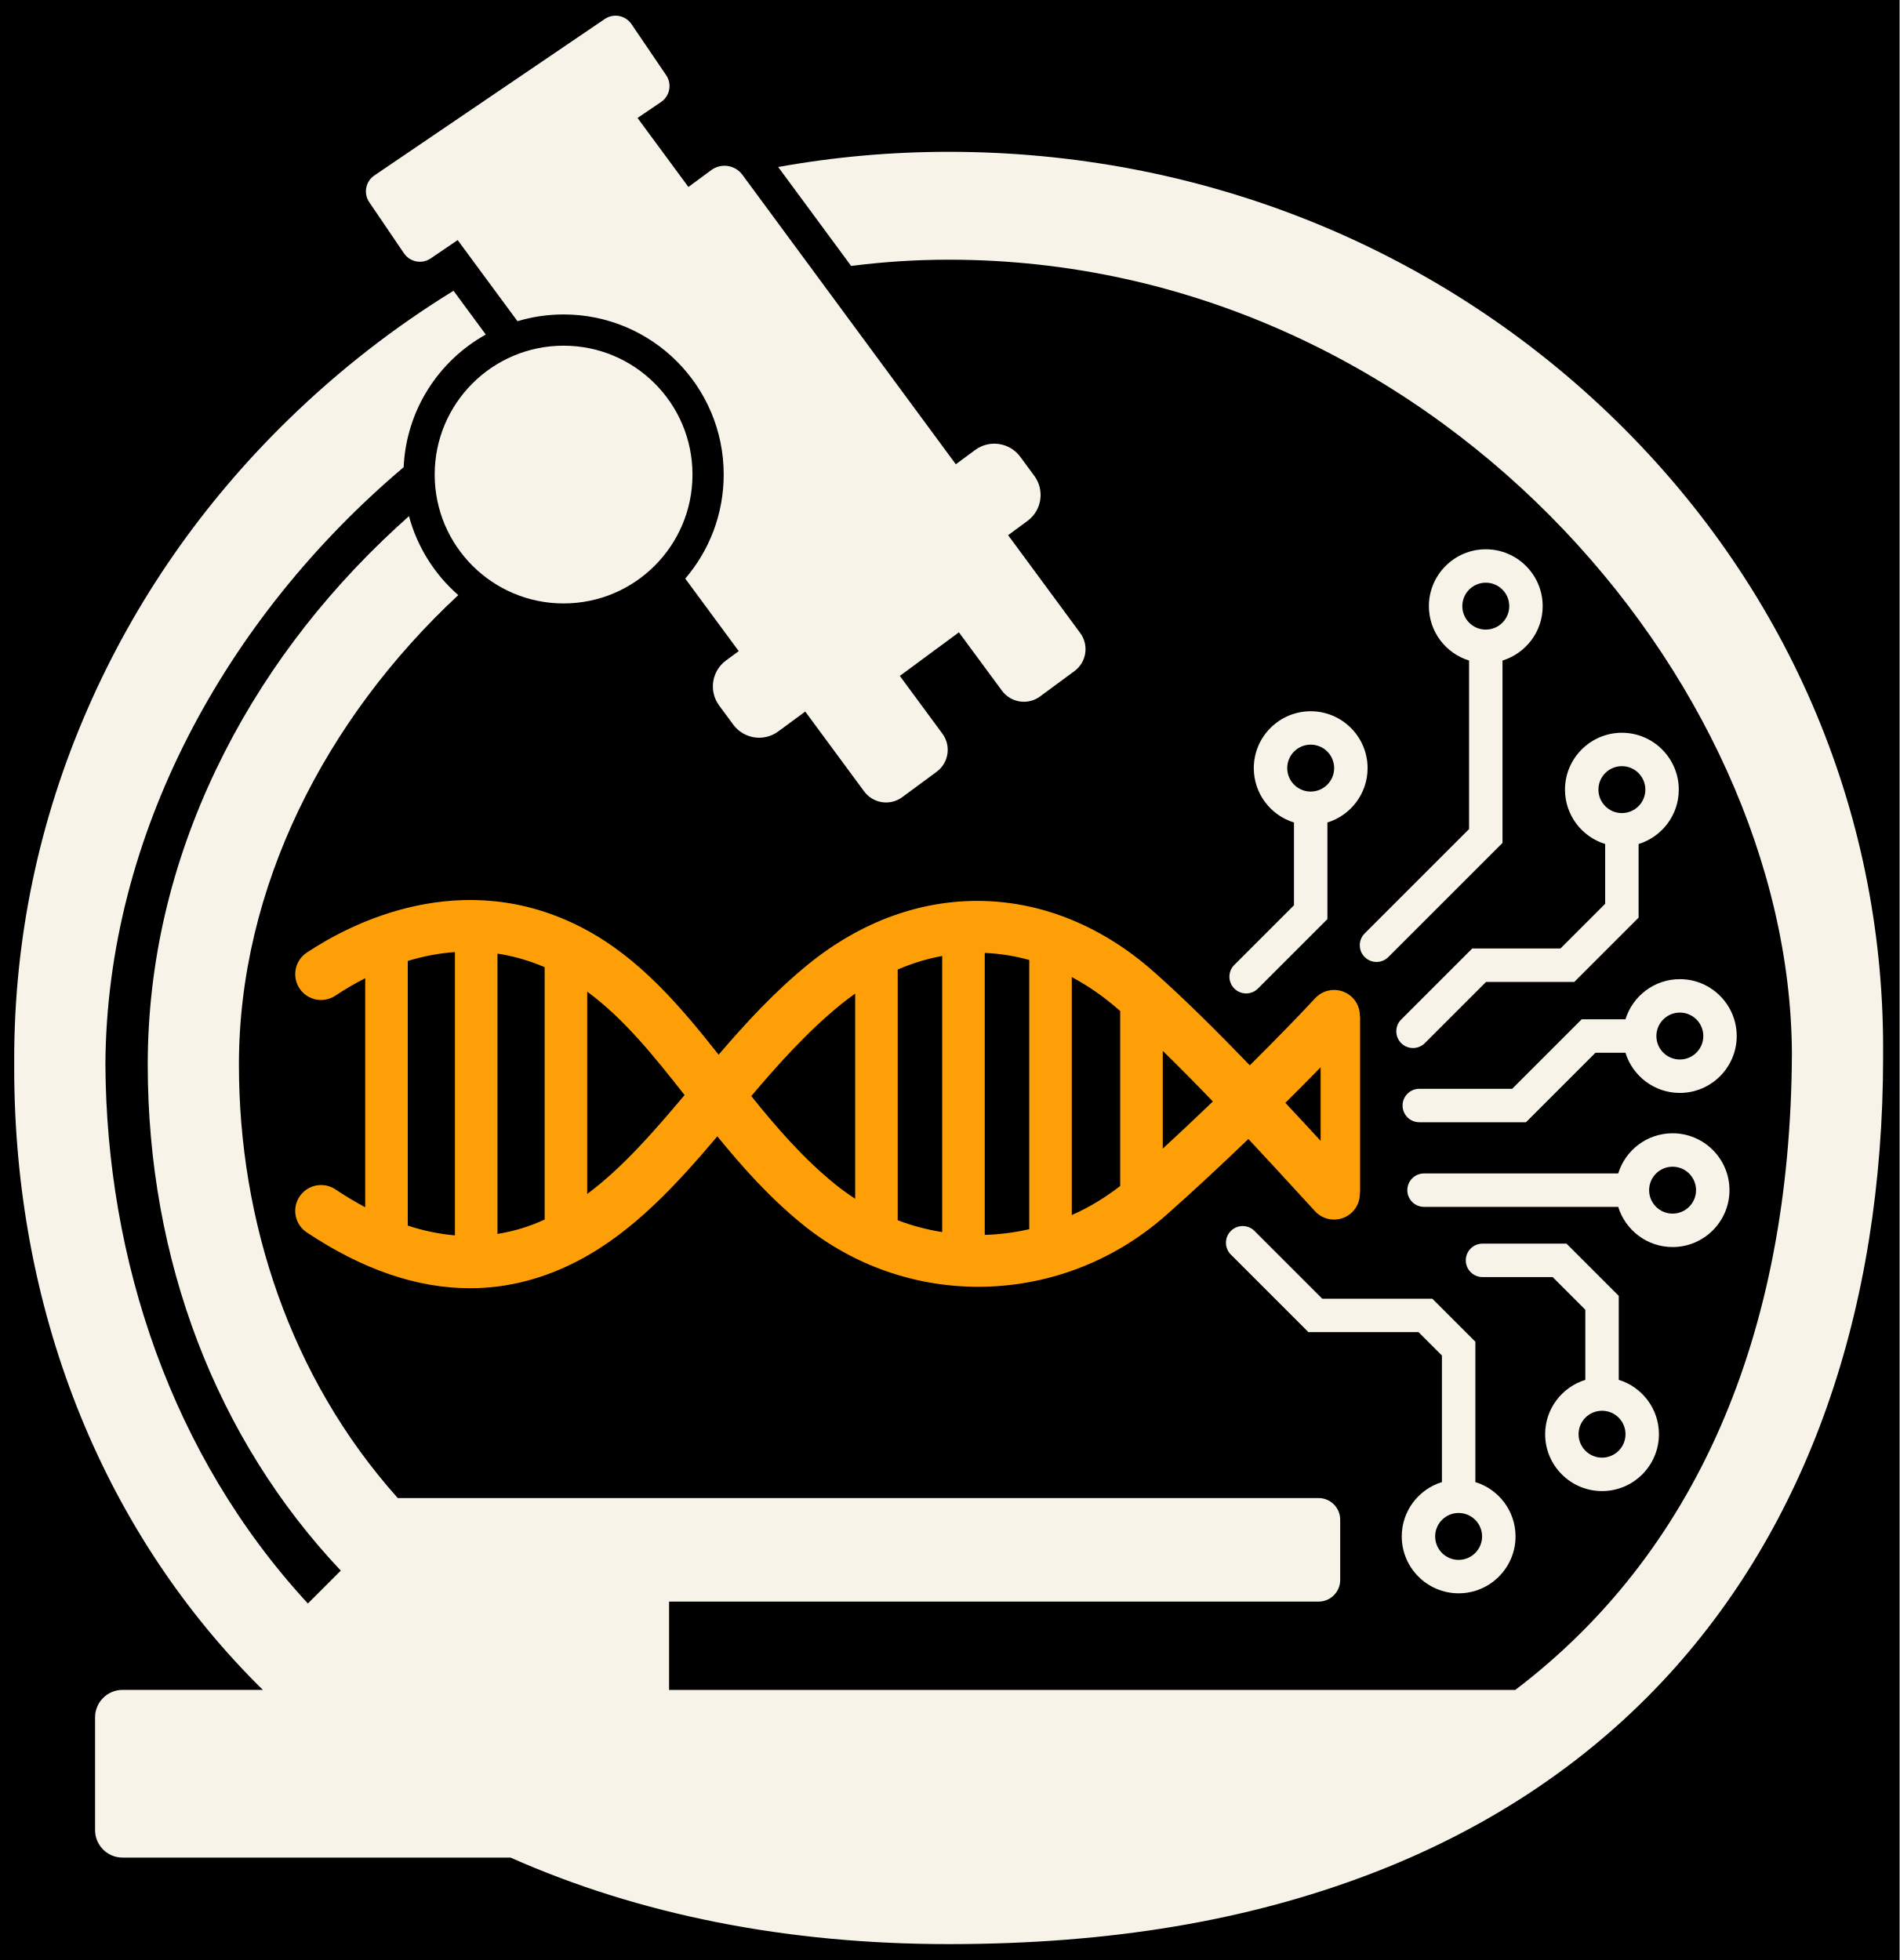
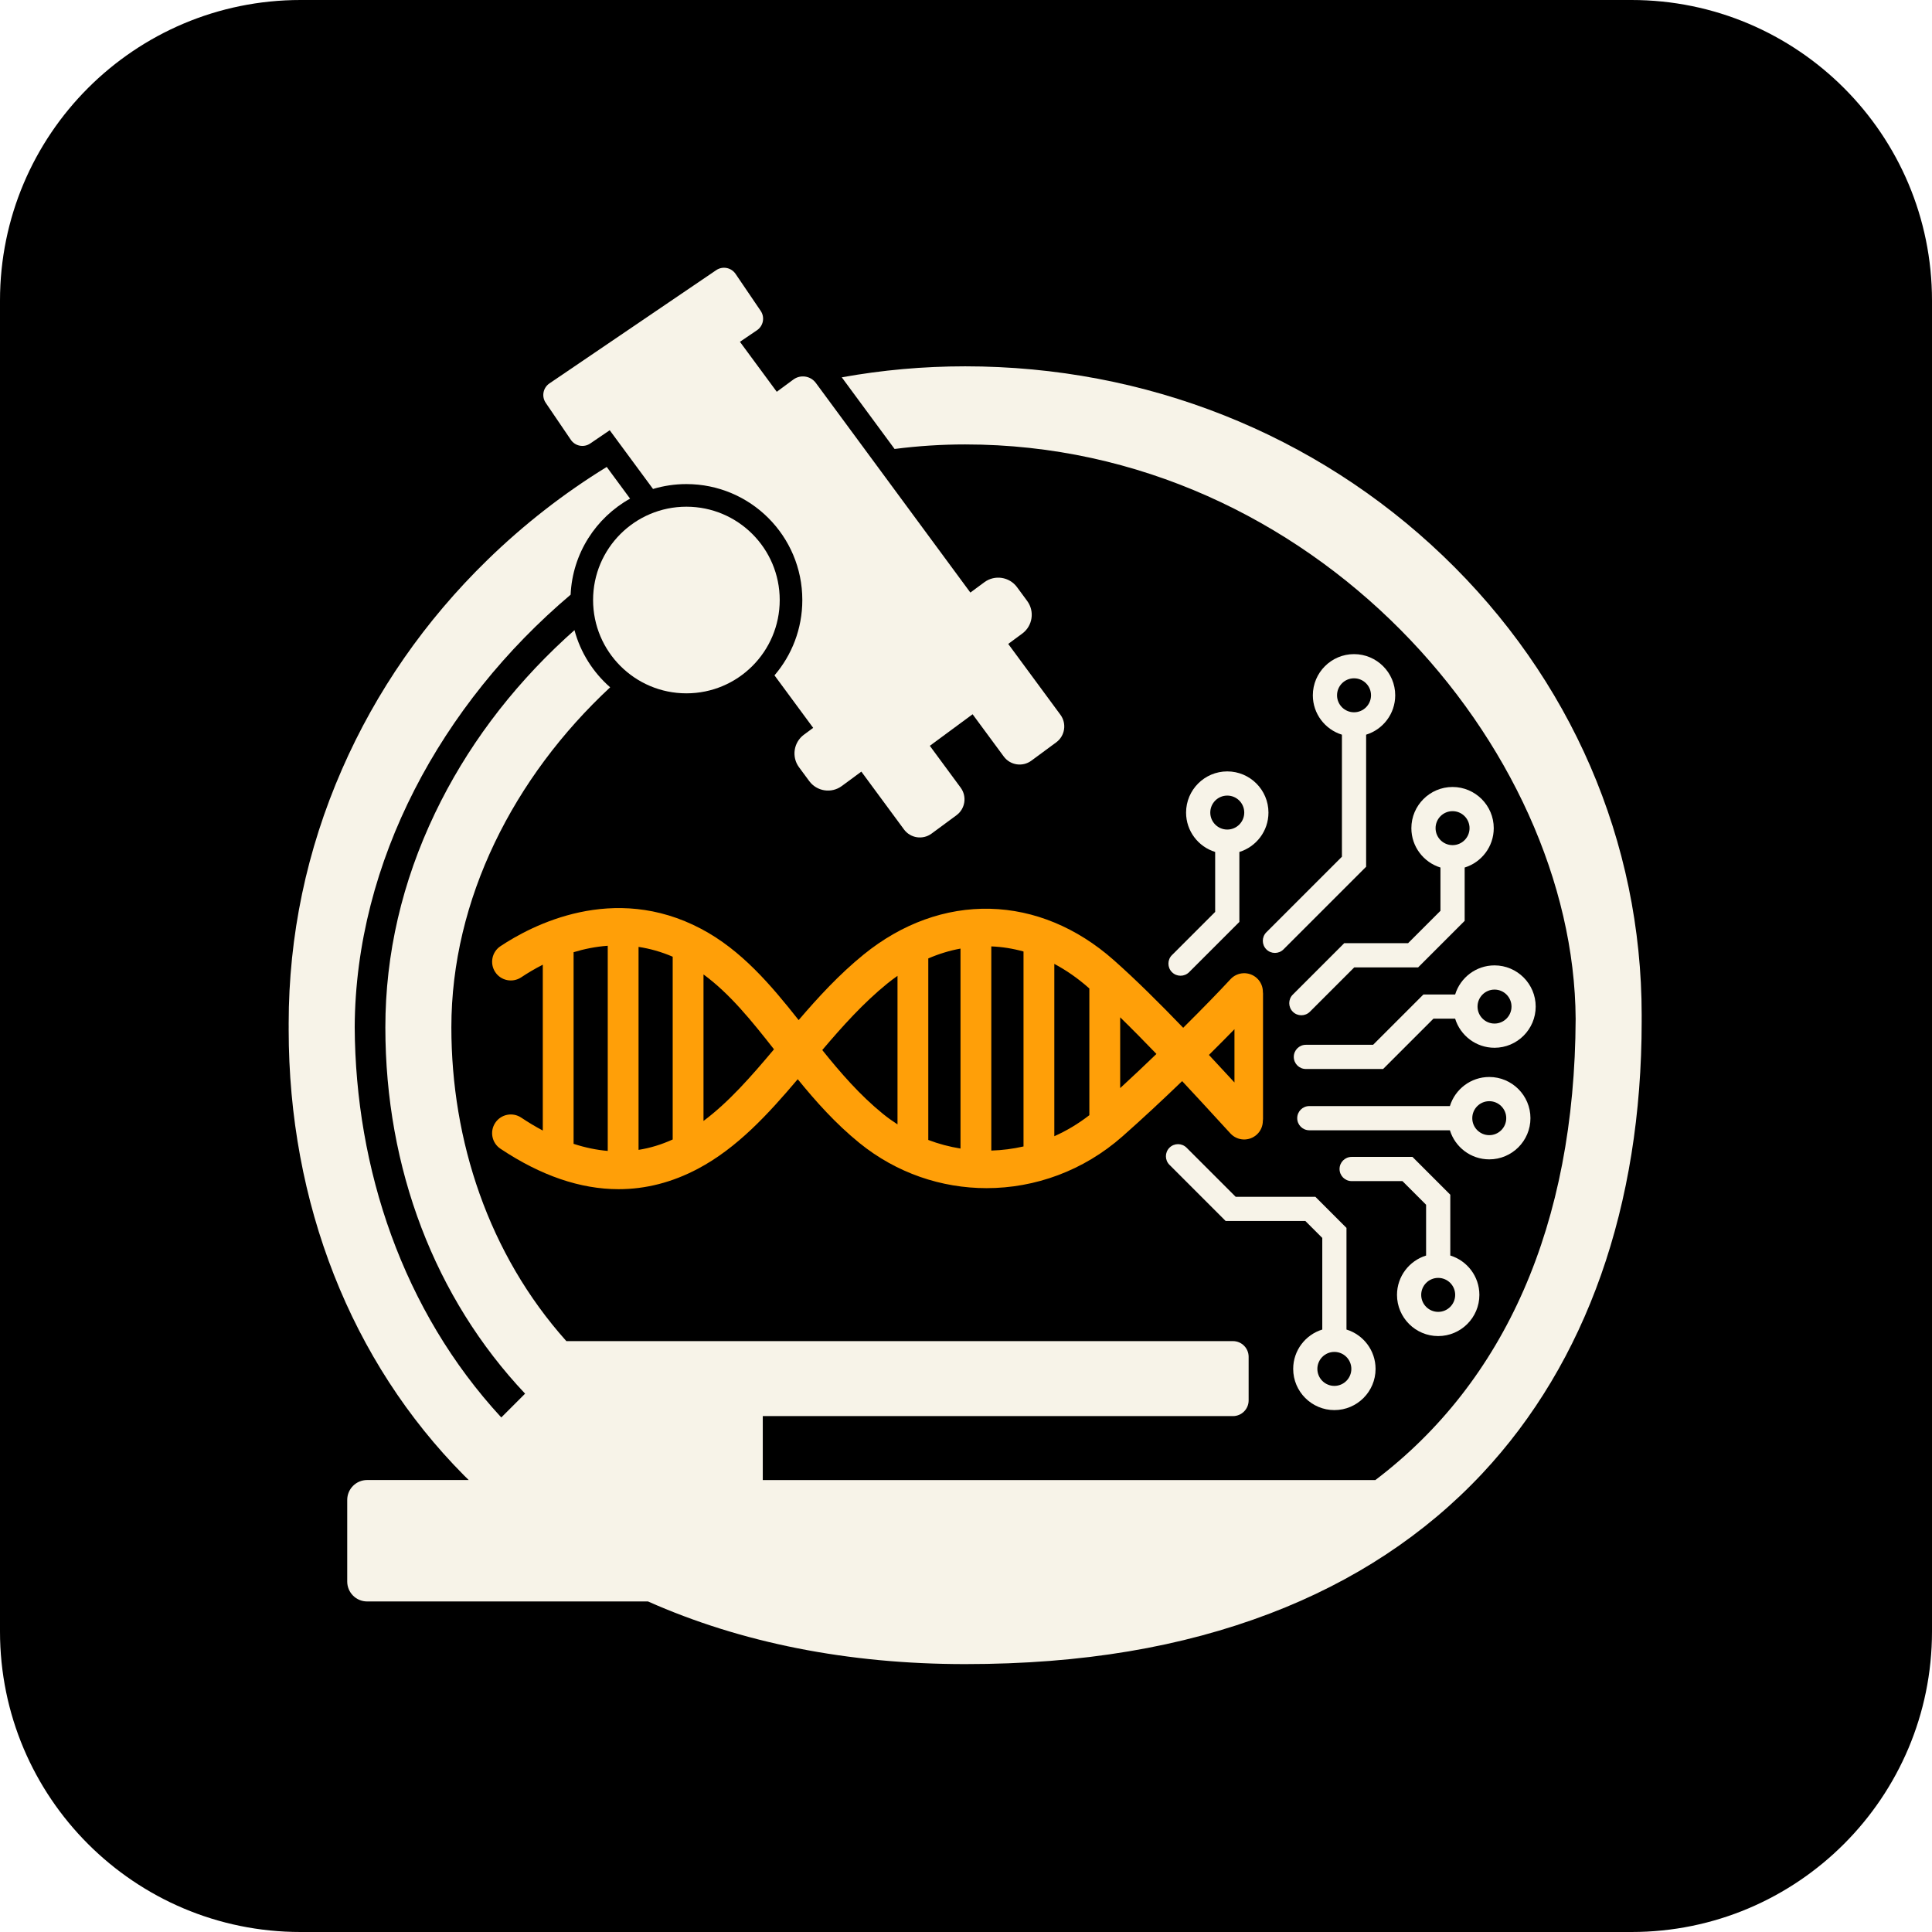
- <svg xmlns="http://www.w3.org/2000/svg" id="Layer_1" data-name="Layer 1" width="625" height="645" viewBox="290 164 625 645">
-   <rect x="290" y="164" width="625" height="645" fill="#000000" />
-   <path d="m737.51,499.24c0-.33-.03-.65-.08-.96,0-2.29-.91-4.58-2.72-6.25-3.45-3.18-8.83-2.97-12.01.48-4.86,5.26-12.52,13.16-21.49,22.07-10.52-10.93-21.74-22.1-31.68-30.87-16.64-14.69-36.04-22.73-56.08-23.22-20.19-.49-40.09,6.69-57.48,20.81-11.08,9-20.58,19.33-29.53,29.78-12.61-15.95-26-31.78-44.25-41.44-39.98-21.17-77.14-1.55-91.27,7.86-3.91,2.6-4.96,7.88-2.36,11.79s7.88,4.96,11.79,2.36c2.77-1.85,6.07-3.84,9.81-5.74v75.37c-3.25-1.73-6.52-3.68-9.81-5.88-3.91-2.6-9.18-1.55-11.79,2.36s-1.55,9.18,2.36,11.79c18.37,12.25,36.32,18.38,53.69,18.38,12.33,0,24.36-3.09,36.04-9.27,17.89-9.47,32.03-24.95,45.37-40.71,8.28,10.17,17.21,20.18,28.03,28.97,16.9,13.72,37.33,20.54,57.8,20.54,22.01,0,44.05-7.88,61.78-23.54,8.9-7.85,18.27-16.6,27.1-25.1,6.49,6.94,12.34,13.31,16.88,18.27,1.95,2.13,3.66,3.99,5.07,5.52,3.19,3.45,8.56,3.66,12.01.48,1.79-1.65,2.7-3.89,2.72-6.14.05-.31.08-.63.08-.95v-56.72Zm-78.95-2.53v57.59c-5,3.88-10.34,7.08-15.92,9.56v-78.32c5.39,2.87,10.63,6.5,15.62,10.91.1.09.2.18.29.26Zm-58.56,72.75c-4.97-.8-9.88-2.09-14.64-3.9v-82.5c4.81-2.08,9.71-3.57,14.64-4.47v90.88Zm14-91.87c4.91.2,9.81.97,14.64,2.32v88.6c-4.83,1.1-9.73,1.73-14.64,1.87v-92.8Zm-160.32.23c5.05.76,10.24,2.19,15.52,4.46v83.06c-5.07,2.31-10.24,3.89-15.52,4.72v-92.24Zm-29.52,2.41c4.83-1.47,10.04-2.53,15.52-2.93v93.24c-5.09-.43-10.27-1.5-15.52-3.22v-87.09Zm59.04,76.69v-66.59c11.95,8.76,21.84,21.04,32.04,34.03-10.39,12.36-20.53,23.97-32.04,32.56Zm53.98-32.23c9.1-10.72,18.64-21.36,29.51-30.18,1.54-1.25,3.1-2.42,4.68-3.53v67.5c-2.25-1.46-4.46-3.04-6.59-4.76-10.47-8.5-19.3-18.68-27.6-29.02Zm135.39,17.3v-32.17c5.48,5.35,11.07,11.03,16.48,16.65-5.37,5.17-10.94,10.43-16.48,15.52Zm40.34-15.07c4.19-4.16,8.1-8.1,11.6-11.69v24.2c-3.49-3.79-7.41-8.03-11.6-12.51Z" fill="#ff9f08" />
-   <g>
-     <path d="m696.11,481.53c-2.15,2.15-2.15,5.63,0,7.78,1.07,1.07,2.48,1.61,3.89,1.61s2.82-.54,3.89-1.61l22.85-22.85v-31.79c7.65-2.36,13.22-9.48,13.22-17.89,0-10.32-8.4-18.72-18.72-18.72s-18.72,8.4-18.72,18.72c0,8.41,5.57,15.54,13.22,17.89v27.24l-19.63,19.63Zm17.41-64.76c0-4.26,3.46-7.72,7.72-7.72s7.72,3.46,7.72,7.72-3.46,7.72-7.72,7.72-7.72-3.46-7.72-7.72Z" fill="#f7f3e8" />
-     <path d="m842.7,486.22c-8.41,0-15.54,5.57-17.89,13.22h-14.42l-22.87,22.87h-30.55c-3.04,0-5.5,2.46-5.5,5.5s2.46,5.5,5.5,5.5h35.1l22.87-22.87h9.86c2.36,7.65,9.48,13.22,17.89,13.22,10.32,0,18.72-8.4,18.72-18.72s-8.4-18.72-18.72-18.72Zm0,26.44c-4.26,0-7.72-3.46-7.72-7.72s3.46-7.72,7.72-7.72,7.72,3.46,7.72,7.72-3.46,7.72-7.72,7.72Z" fill="#f7f3e8" />
-     <path d="m859.03,555.66c0-10.32-8.4-18.72-18.72-18.72-8.41,0-15.54,5.57-17.89,13.22h-63.89c-3.04,0-5.5,2.46-5.5,5.5s2.46,5.5,5.5,5.5h63.89c2.36,7.65,9.48,13.22,17.89,13.22,10.32,0,18.72-8.4,18.72-18.72Zm-26.44,0c0-4.26,3.46-7.72,7.72-7.72s7.72,3.46,7.72,7.72-3.46,7.72-7.72,7.72-7.72-3.46-7.72-7.72Z" fill="#f7f3e8" />
-     <path d="m798.38,635.97c0,10.32,8.4,18.72,18.72,18.72s18.72-8.4,18.72-18.72c0-8.41-5.57-15.54-13.22-17.89v-27.63l-17.19-17.19h-27.64c-3.04,0-5.5,2.46-5.5,5.5s2.46,5.5,5.5,5.5h23.08l10.75,10.75v23.08c-7.65,2.36-13.22,9.48-13.22,17.89Zm18.72-7.72c4.26,0,7.72,3.46,7.72,7.72s-3.46,7.72-7.72,7.72-7.72-3.46-7.72-7.72,3.46-7.72,7.72-7.72Z" fill="#f7f3e8" />
-     <path d="m694.97,576.85l25.53,25.53h36.22l7.7,7.7v41.64c-7.65,2.36-13.22,9.48-13.22,17.89,0,10.32,8.4,18.72,18.72,18.72s18.72-8.4,18.72-18.72c0-8.41-5.57-15.54-13.22-17.89v-46.19l-14.14-14.14h-36.22l-22.31-22.31c-2.15-2.15-5.63-2.15-7.78,0-2.15,2.15-2.15,5.63,0,7.78Zm74.94,85.04c4.26,0,7.72,3.46,7.72,7.72s-3.46,7.72-7.72,7.72-7.72-3.46-7.72-7.72,3.46-7.72,7.72-7.72Z" fill="#f7f3e8" />
-     <path d="m739.01,471.17c-2.15,2.15-2.15,5.63,0,7.78,1.07,1.07,2.48,1.61,3.89,1.61s2.82-.54,3.89-1.61l37.56-37.56v-60.02c7.65-2.36,13.22-9.48,13.22-17.89,0-10.32-8.4-18.72-18.72-18.72s-18.72,8.4-18.72,18.72c0,8.41,5.57,15.54,13.22,17.89v55.46l-34.34,34.34Zm32.12-107.7c0-4.26,3.46-7.72,7.72-7.72s7.72,3.46,7.72,7.72-3.46,7.72-7.72,7.72-7.72-3.46-7.72-7.72Z" fill="#f7f3e8" />
-     <path d="m803.42,476.13h-29.03l-23.37,23.37c-2.15,2.15-2.15,5.63,0,7.78,1.07,1.07,2.48,1.61,3.89,1.61s2.82-.54,3.89-1.61l20.15-20.15h29.03l21.15-21.15v-24.23c7.65-2.36,13.22-9.48,13.22-17.89,0-10.32-8.4-18.72-18.72-18.72s-18.72,8.4-18.72,18.72c0,8.41,5.57,15.54,13.22,17.89v19.67l-14.71,14.71Zm12.49-52.28c0-4.26,3.46-7.72,7.72-7.72s7.72,3.46,7.72,7.72-3.44,7.7-7.68,7.72c-.01,0-.02,0-.04,0-.01,0-.03,0-.04,0-4.24-.02-7.68-3.47-7.68-7.72Z" fill="#f7f3e8" />
-     <path d="m909.58,508.87c0-78.9-32.06-153.04-90.28-208.77-58.05-55.55-135.17-86.14-217.17-86.14-19.01,0-37.76,1.69-56.09,5l24,32.56c10.59-1.36,21.31-2.06,32.09-2.06,158.34,0,276.76,137.61,277.44,261.09-.38,93.67-32.23,164.96-91.02,209.57h-278.41v-29.06h213.68c3.94,0,7.13-3.19,7.13-7.13v-19.82c0-3.94-3.19-7.13-7.13-7.13h-302.95c-35.46-39.66-52.26-91.23-52.26-142.59,0-58.2,28.36-113.78,72.17-154.55-7.74-6.77-13.48-15.76-16.22-25.98-1.4,1.24-2.79,2.5-4.17,3.77-25.19,23.26-45.12,49.98-59.22,79.42-14.97,31.26-22.56,64.01-22.56,97.34,0,64.22,22.51,123.03,63.51,166.47l-10.82,10.82c-44.87-48.6-66.27-113.09-66.62-177.43.39-75.27,39.39-146.81,98.13-196.5.84-18.79,11.52-35.02,27.02-43.66l-10.61-14.4c-19.44,11.95-37.68,26.13-54.36,42.4-28.23,27.52-50.42,59.48-65.95,95-16.09,36.78-24.24,75.66-24.24,115.56,0,.5.01,1.01.01,1.51,0,.4-.01.8-.01,1.2,0,78.89,28.31,150.87,79.72,202.68.69.7,1.41,1.38,2.11,2.07h-46.17c-5,0-9.05,4.05-9.05,9.05v37.09c0,5,4.05,9.05,9.05,9.05h127.65c42.23,18.77,90.8,28.47,144.15,28.47s98.44-7.74,138.47-22.99c38.05-14.49,70.49-35.86,96.42-63.51,47.47-50.64,72.56-121.75,72.56-205.66,0-.36-.01-.72-.01-1.08,0-.56.01-1.11.01-1.67Z" fill="#f7f3e8" />
-     <path d="m422.91,247.36c1.97,2.89,5.91,3.65,8.8,1.68l8.87-6.03,19.68,26.69c4.8-1.44,9.89-2.22,15.17-2.22,29.1,0,52.68,23.59,52.68,52.68,0,13.08-4.76,25.04-12.65,34.25l17.59,23.86-4.19,3.09c-4.71,3.47-5.72,10.1-2.25,14.81l4.64,6.29c3.47,4.71,10.1,5.72,14.81,2.24l8.88-6.54,19.37,26.27c2.94,3.99,8.55,4.84,12.54,1.9l11.32-8.35c3.99-2.94,4.84-8.55,1.9-12.54l-14.01-19.01,19.44-14.34,14.16,19.2c2.94,3.99,8.55,4.84,12.54,1.9l11.31-8.34c3.99-2.94,4.84-8.55,1.9-12.54l-23.72-32.19,6.38-4.7c4.71-3.48,5.71-10.11,2.24-14.82l-4.63-6.29c-3.48-4.7-10.11-5.71-14.82-2.24l-6.38,4.71-70.21-95.25c-2.4-3.26-6.99-3.95-10.25-1.55l-7.52,5.55-16.74-22.71,7.75-5.26c2.89-1.97,3.65-5.91,1.68-8.8l-11.42-16.82c-1.97-2.89-5.91-3.65-8.8-1.68l-75.8,51.48c-2.89,1.97-3.65,5.91-1.68,8.8l11.42,16.82Z" fill="#f7f3e8" />
-     <circle cx="475.43" cy="320.17" r="42.41" fill="#f7f3e8" />
+ <svg xmlns="http://www.w3.org/2000/svg" id="Layer_1" data-name="Layer 1" width="720" height="720" viewBox="0 0 720 720">
+   <rect width="720" height="720" rx="112" fill="#000000" />
+   <g transform="translate(-134.05 -38.93) scale(.82)">
+     <path d="m737.51,499.24c0-.33-.03-.65-.08-.96,0-2.29-.91-4.58-2.72-6.25-3.45-3.18-8.83-2.97-12.01.48-4.86,5.26-12.52,13.16-21.49,22.07-10.52-10.93-21.74-22.1-31.68-30.87-16.64-14.69-36.04-22.73-56.08-23.22-20.19-.49-40.09,6.69-57.48,20.81-11.08,9-20.58,19.33-29.53,29.78-12.61-15.95-26-31.78-44.25-41.44-39.98-21.17-77.14-1.55-91.27,7.86-3.91,2.6-4.96,7.88-2.36,11.79s7.88,4.96,11.79,2.36c2.77-1.85,6.07-3.84,9.81-5.74v75.37c-3.25-1.73-6.52-3.68-9.81-5.88-3.91-2.6-9.18-1.55-11.79,2.36s-1.55,9.18,2.36,11.79c18.37,12.25,36.32,18.38,53.69,18.38,12.33,0,24.36-3.09,36.04-9.27,17.89-9.47,32.03-24.95,45.37-40.71,8.28,10.17,17.21,20.18,28.03,28.97,16.9,13.72,37.33,20.54,57.8,20.54,22.01,0,44.05-7.88,61.78-23.54,8.9-7.85,18.27-16.6,27.1-25.1,6.49,6.94,12.34,13.31,16.88,18.27,1.95,2.13,3.66,3.99,5.07,5.52,3.19,3.45,8.56,3.66,12.01.48,1.79-1.65,2.7-3.89,2.72-6.14.05-.31.08-.63.08-.95v-56.72Zm-78.95-2.53v57.59c-5,3.88-10.34,7.08-15.92,9.56v-78.32c5.39,2.87,10.63,6.5,15.62,10.91.1.09.2.18.29.26Zm-58.56,72.75c-4.97-.8-9.88-2.09-14.64-3.9v-82.5c4.81-2.08,9.71-3.57,14.64-4.47v90.88Zm14-91.87c4.91.2,9.81.97,14.64,2.32v88.6c-4.83,1.1-9.73,1.73-14.64,1.87v-92.8Zm-160.32.23c5.05.76,10.24,2.19,15.52,4.46v83.06c-5.07,2.31-10.24,3.89-15.52,4.72v-92.24Zm-29.52,2.41c4.83-1.47,10.04-2.53,15.52-2.93v93.24c-5.09-.43-10.27-1.5-15.52-3.22v-87.09Zm59.04,76.69v-66.59c11.95,8.76,21.84,21.04,32.04,34.03-10.39,12.36-20.53,23.97-32.04,32.56Zm53.98-32.23c9.1-10.72,18.64-21.36,29.51-30.18,1.54-1.25,3.1-2.42,4.68-3.53v67.5c-2.25-1.46-4.46-3.04-6.59-4.76-10.47-8.5-19.3-18.68-27.6-29.02Zm135.39,17.3v-32.17c5.48,5.35,11.07,11.03,16.48,16.65-5.37,5.17-10.94,10.43-16.48,15.52Zm40.34-15.07c4.19-4.16,8.1-8.1,11.6-11.69v24.2c-3.49-3.79-7.41-8.03-11.6-12.51Z" fill="#ff9f08" />
+     <g>
+       <path d="m696.11,481.53c-2.15,2.15-2.15,5.63,0,7.78,1.07,1.07,2.48,1.61,3.89,1.61s2.82-.54,3.89-1.61l22.85-22.85v-31.79c7.65-2.36,13.22-9.48,13.22-17.89,0-10.32-8.4-18.72-18.72-18.72s-18.72,8.4-18.72,18.72c0,8.41,5.57,15.54,13.22,17.89v27.24l-19.63,19.63Zm17.41-64.76c0-4.26,3.46-7.72,7.72-7.72s7.72,3.46,7.72,7.72-3.46,7.72-7.72,7.72-7.72-3.46-7.72-7.72Z" fill="#f7f3e8" />
+       <path d="m842.7,486.22c-8.41,0-15.54,5.57-17.89,13.22h-14.42l-22.87,22.87h-30.55c-3.04,0-5.5,2.46-5.5,5.5s2.46,5.5,5.5,5.5h35.1l22.87-22.87h9.86c2.36,7.65,9.48,13.22,17.89,13.22,10.32,0,18.72-8.4,18.72-18.72s-8.4-18.72-18.72-18.72Zm0,26.44c-4.26,0-7.72-3.46-7.72-7.72s3.46-7.72,7.72-7.72,7.72,3.46,7.72,7.72-3.46,7.72-7.72,7.72Z" fill="#f7f3e8" />
+       <path d="m859.03,555.66c0-10.32-8.4-18.72-18.72-18.72-8.41,0-15.54,5.57-17.89,13.22h-63.89c-3.04,0-5.5,2.46-5.5,5.5s2.46,5.5,5.5,5.5h63.89c2.36,7.65,9.48,13.22,17.89,13.22,10.32,0,18.72-8.4,18.72-18.72Zm-26.44,0c0-4.26,3.46-7.72,7.72-7.72s7.72,3.46,7.72,7.72-3.46,7.72-7.72,7.72-7.72-3.46-7.72-7.72Z" fill="#f7f3e8" />
+       <path d="m798.38,635.97c0,10.32,8.4,18.72,18.72,18.72s18.72-8.4,18.72-18.72c0-8.41-5.57-15.54-13.22-17.89v-27.63l-17.19-17.19h-27.64c-3.04,0-5.5,2.46-5.5,5.5s2.46,5.5,5.5,5.5h23.08l10.75,10.75v23.08c-7.65,2.36-13.22,9.48-13.22,17.89Zm18.72-7.72c4.26,0,7.72,3.46,7.72,7.72s-3.46,7.72-7.72,7.72-7.72-3.46-7.72-7.72,3.46-7.72,7.72-7.72Z" fill="#f7f3e8" />
+       <path d="m694.97,576.85l25.53,25.53h36.22l7.7,7.7v41.64c-7.65,2.36-13.22,9.48-13.22,17.89,0,10.32,8.4,18.72,18.72,18.72s18.72-8.4,18.72-18.72c0-8.41-5.57-15.54-13.22-17.89v-46.19l-14.14-14.14h-36.22l-22.31-22.31c-2.15-2.15-5.63-2.15-7.78,0-2.15,2.15-2.15,5.63,0,7.78Zm74.94,85.04c4.26,0,7.72,3.46,7.72,7.72s-3.46,7.72-7.72,7.72-7.72-3.46-7.72-7.72,3.46-7.72,7.72-7.72Z" fill="#f7f3e8" />
+       <path d="m739.01,471.17c-2.15,2.15-2.15,5.63,0,7.78,1.07,1.07,2.48,1.61,3.89,1.61s2.82-.54,3.89-1.61l37.56-37.56v-60.02c7.65-2.36,13.22-9.48,13.22-17.89,0-10.32-8.4-18.72-18.72-18.72s-18.72,8.4-18.72,18.72c0,8.41,5.57,15.54,13.22,17.89v55.46l-34.34,34.34Zm32.12-107.7c0-4.26,3.46-7.72,7.72-7.72s7.72,3.46,7.72,7.72-3.46,7.72-7.72,7.72-7.72-3.46-7.72-7.72Z" fill="#f7f3e8" />
+       <path d="m803.42,476.13h-29.03l-23.37,23.37c-2.15,2.15-2.15,5.63,0,7.78,1.07,1.07,2.48,1.61,3.89,1.61s2.82-.54,3.89-1.61l20.15-20.15h29.03l21.15-21.15v-24.23c7.65-2.36,13.22-9.48,13.22-17.89,0-10.32-8.4-18.72-18.72-18.72s-18.72,8.4-18.72,18.72c0,8.41,5.57,15.54,13.22,17.89v19.67l-14.71,14.71Zm12.49-52.28c0-4.26,3.46-7.72,7.72-7.72s7.72,3.46,7.72,7.72-3.44,7.7-7.68,7.72c-.01,0-.02,0-.04,0-.01,0-.03,0-.04,0-4.24-.02-7.68-3.47-7.68-7.72Z" fill="#f7f3e8" />
+       <path d="m909.58,508.87c0-78.9-32.06-153.04-90.28-208.77-58.05-55.55-135.17-86.14-217.17-86.14-19.01,0-37.76,1.69-56.09,5l24,32.56c10.59-1.36,21.31-2.06,32.09-2.06,158.34,0,276.76,137.61,277.44,261.09-.38,93.67-32.23,164.96-91.02,209.57h-278.41v-29.06h213.68c3.94,0,7.13-3.19,7.13-7.13v-19.82c0-3.94-3.19-7.13-7.13-7.13h-302.95c-35.46-39.66-52.26-91.23-52.26-142.59,0-58.2,28.36-113.78,72.17-154.55-7.74-6.77-13.48-15.76-16.22-25.98-1.4,1.24-2.79,2.5-4.17,3.77-25.19,23.26-45.12,49.98-59.22,79.42-14.97,31.26-22.56,64.01-22.56,97.34,0,64.22,22.51,123.03,63.51,166.47l-10.82,10.82c-44.87-48.6-66.27-113.09-66.62-177.43.39-75.27,39.39-146.81,98.13-196.5.84-18.79,11.52-35.02,27.02-43.66l-10.61-14.4c-19.44,11.95-37.68,26.13-54.36,42.4-28.23,27.52-50.42,59.48-65.95,95-16.09,36.78-24.24,75.66-24.24,115.56,0,.5.01,1.01.01,1.51,0,.4-.01.8-.01,1.2,0,78.89,28.31,150.87,79.72,202.68.69.7,1.41,1.38,2.11,2.07h-46.17c-5,0-9.05,4.05-9.05,9.05v37.09c0,5,4.05,9.05,9.05,9.05h127.65c42.23,18.77,90.8,28.47,144.15,28.47s98.44-7.74,138.47-22.99c38.05-14.49,70.49-35.86,96.42-63.51,47.47-50.64,72.56-121.75,72.56-205.66,0-.36-.01-.72-.01-1.08,0-.56.01-1.11.01-1.67Z" fill="#f7f3e8" />
+       <path d="m422.91,247.36c1.97,2.89,5.91,3.65,8.8,1.68l8.87-6.03,19.68,26.69c4.8-1.44,9.89-2.22,15.17-2.22,29.1,0,52.68,23.59,52.68,52.68,0,13.08-4.76,25.04-12.65,34.25l17.59,23.86-4.19,3.09c-4.71,3.47-5.72,10.1-2.25,14.81l4.64,6.29c3.47,4.71,10.1,5.72,14.81,2.24l8.88-6.54,19.37,26.27c2.94,3.99,8.55,4.84,12.54,1.9l11.32-8.35c3.99-2.94,4.84-8.55,1.9-12.54l-14.01-19.01,19.44-14.34,14.16,19.2c2.94,3.99,8.55,4.84,12.54,1.9l11.31-8.34c3.99-2.94,4.84-8.55,1.9-12.54l-23.72-32.19,6.38-4.7c4.71-3.48,5.71-10.11,2.24-14.82l-4.63-6.29c-3.48-4.7-10.11-5.71-14.82-2.24l-6.38,4.71-70.21-95.25c-2.4-3.26-6.99-3.95-10.25-1.55l-7.52,5.55-16.74-22.71,7.75-5.26c2.89-1.97,3.65-5.91,1.68-8.8l-11.42-16.82c-1.97-2.89-5.91-3.65-8.8-1.68l-75.8,51.48c-2.89,1.97-3.65,5.91-1.68,8.8l11.42,16.82Z" fill="#f7f3e8" />
+       <circle cx="475.43" cy="320.17" r="42.41" fill="#f7f3e8" />
+     </g>
  </g>
</svg>
